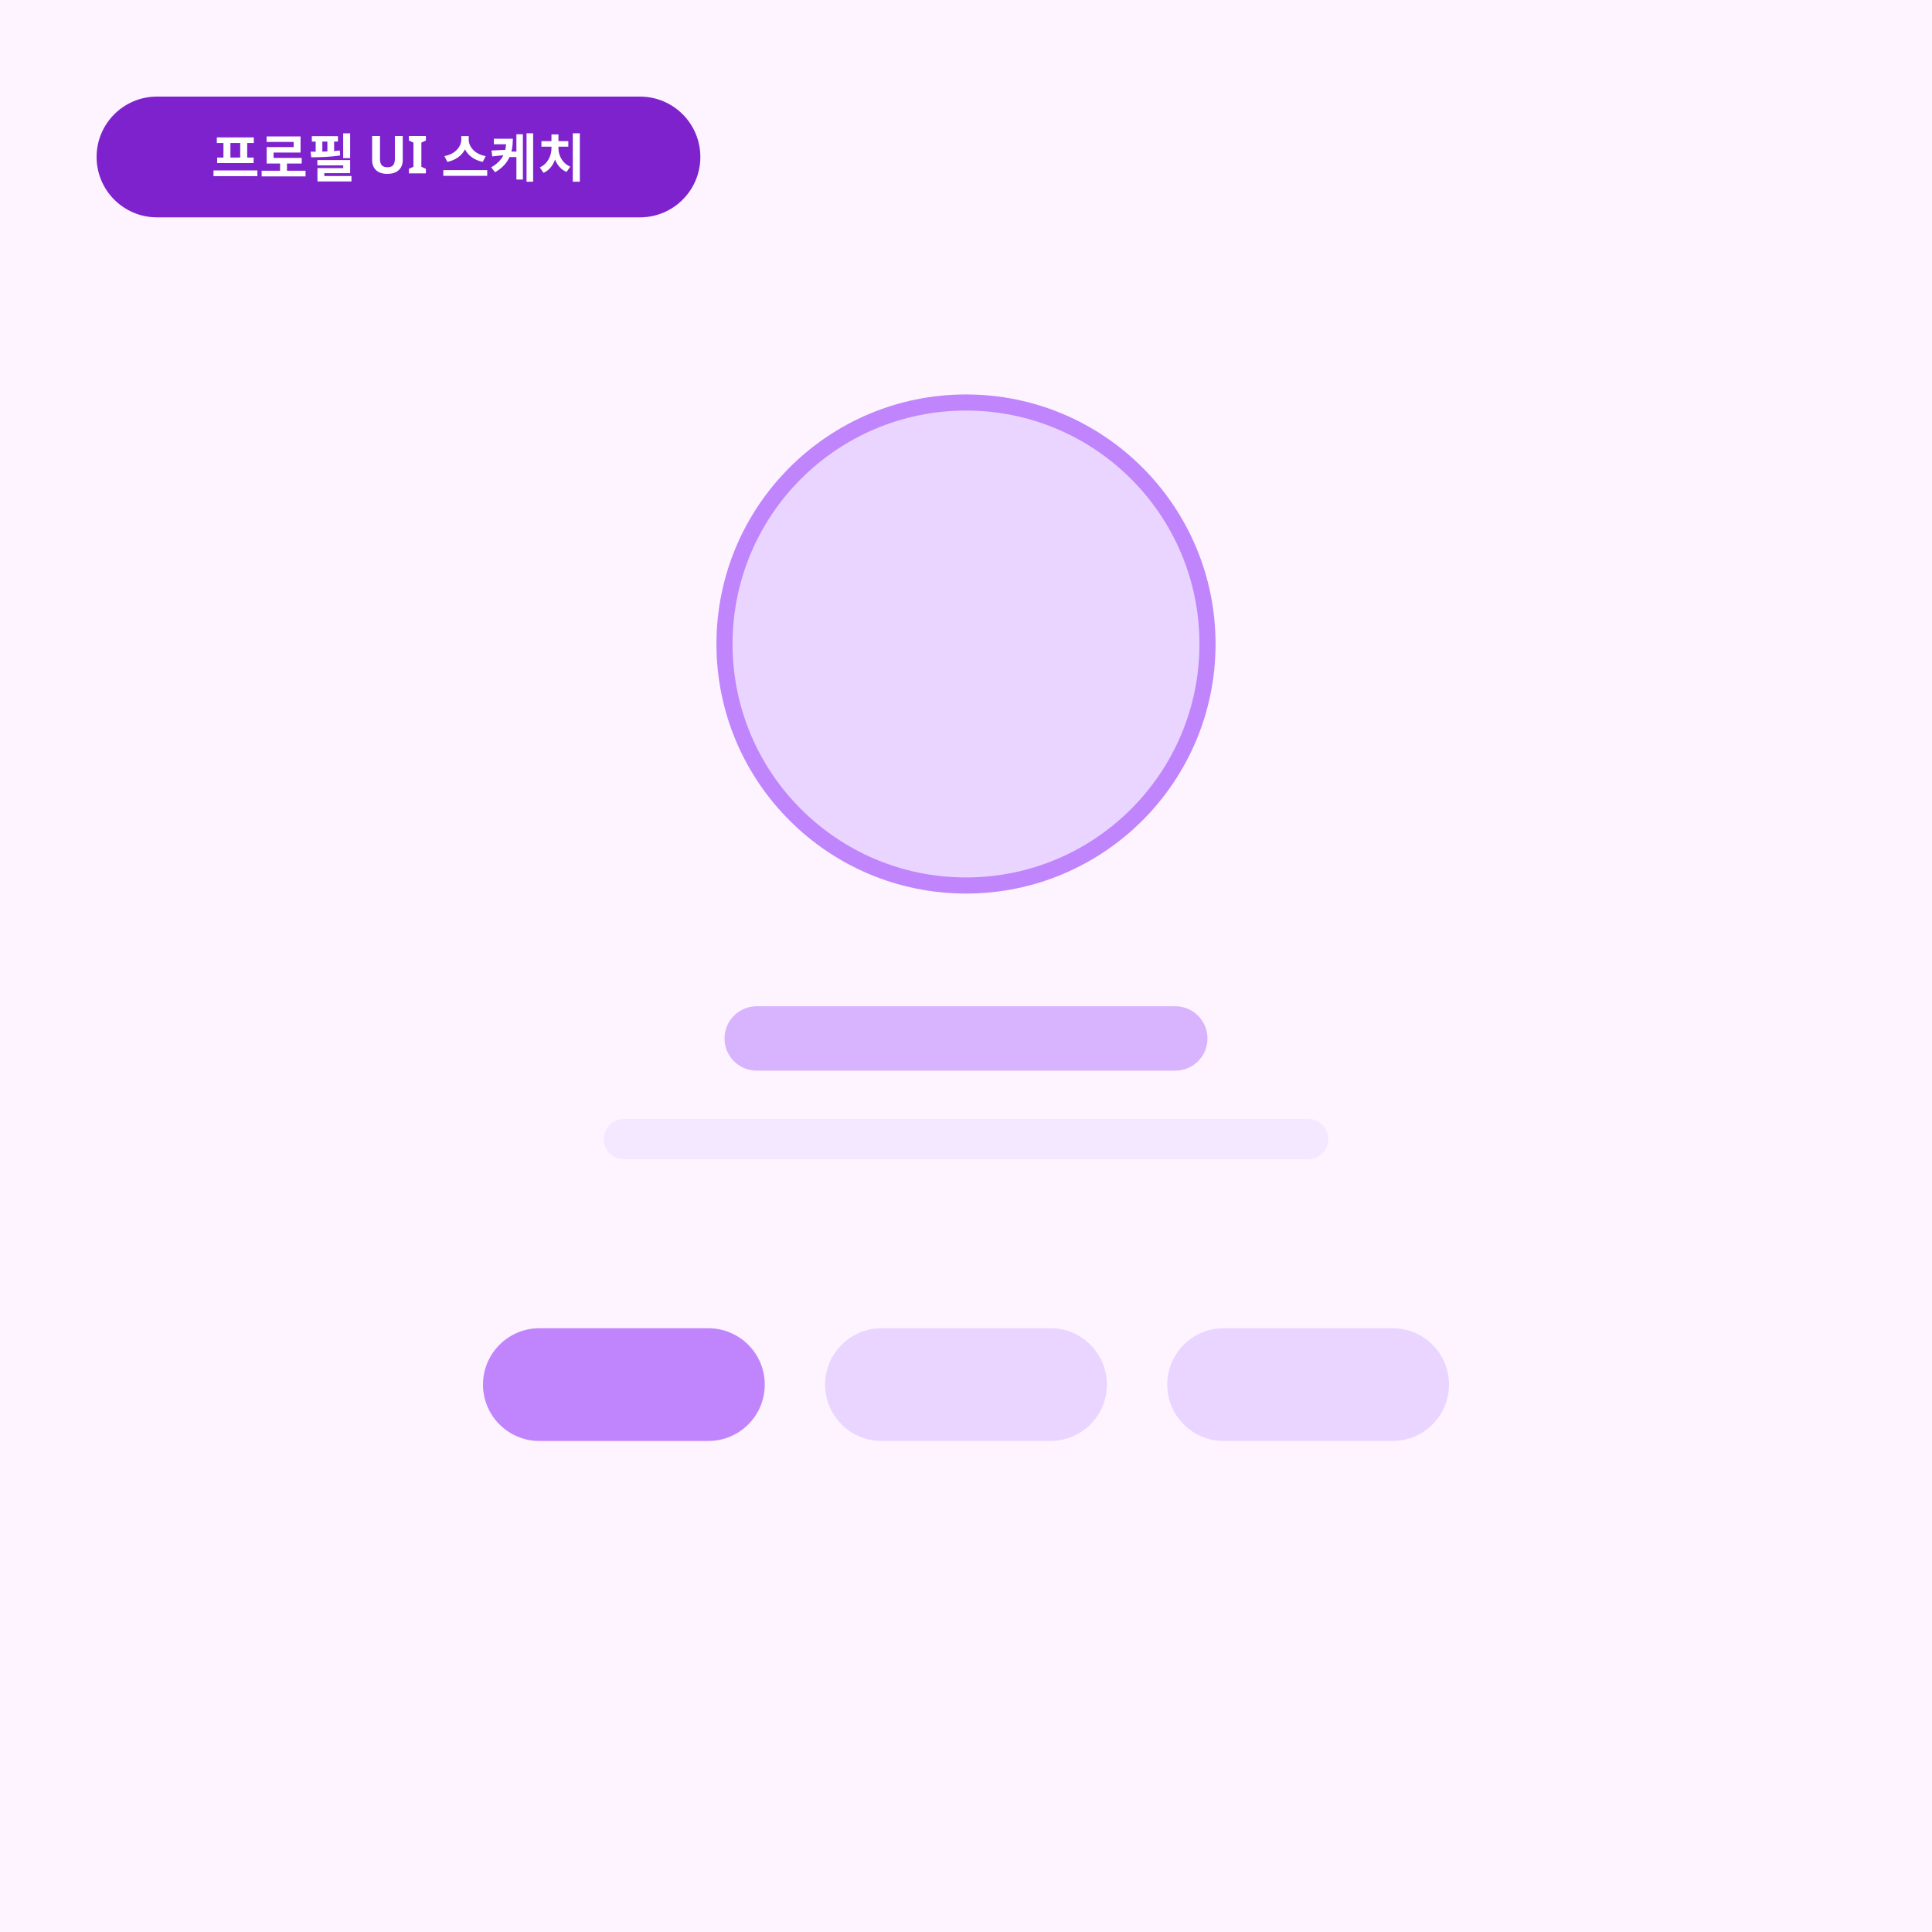
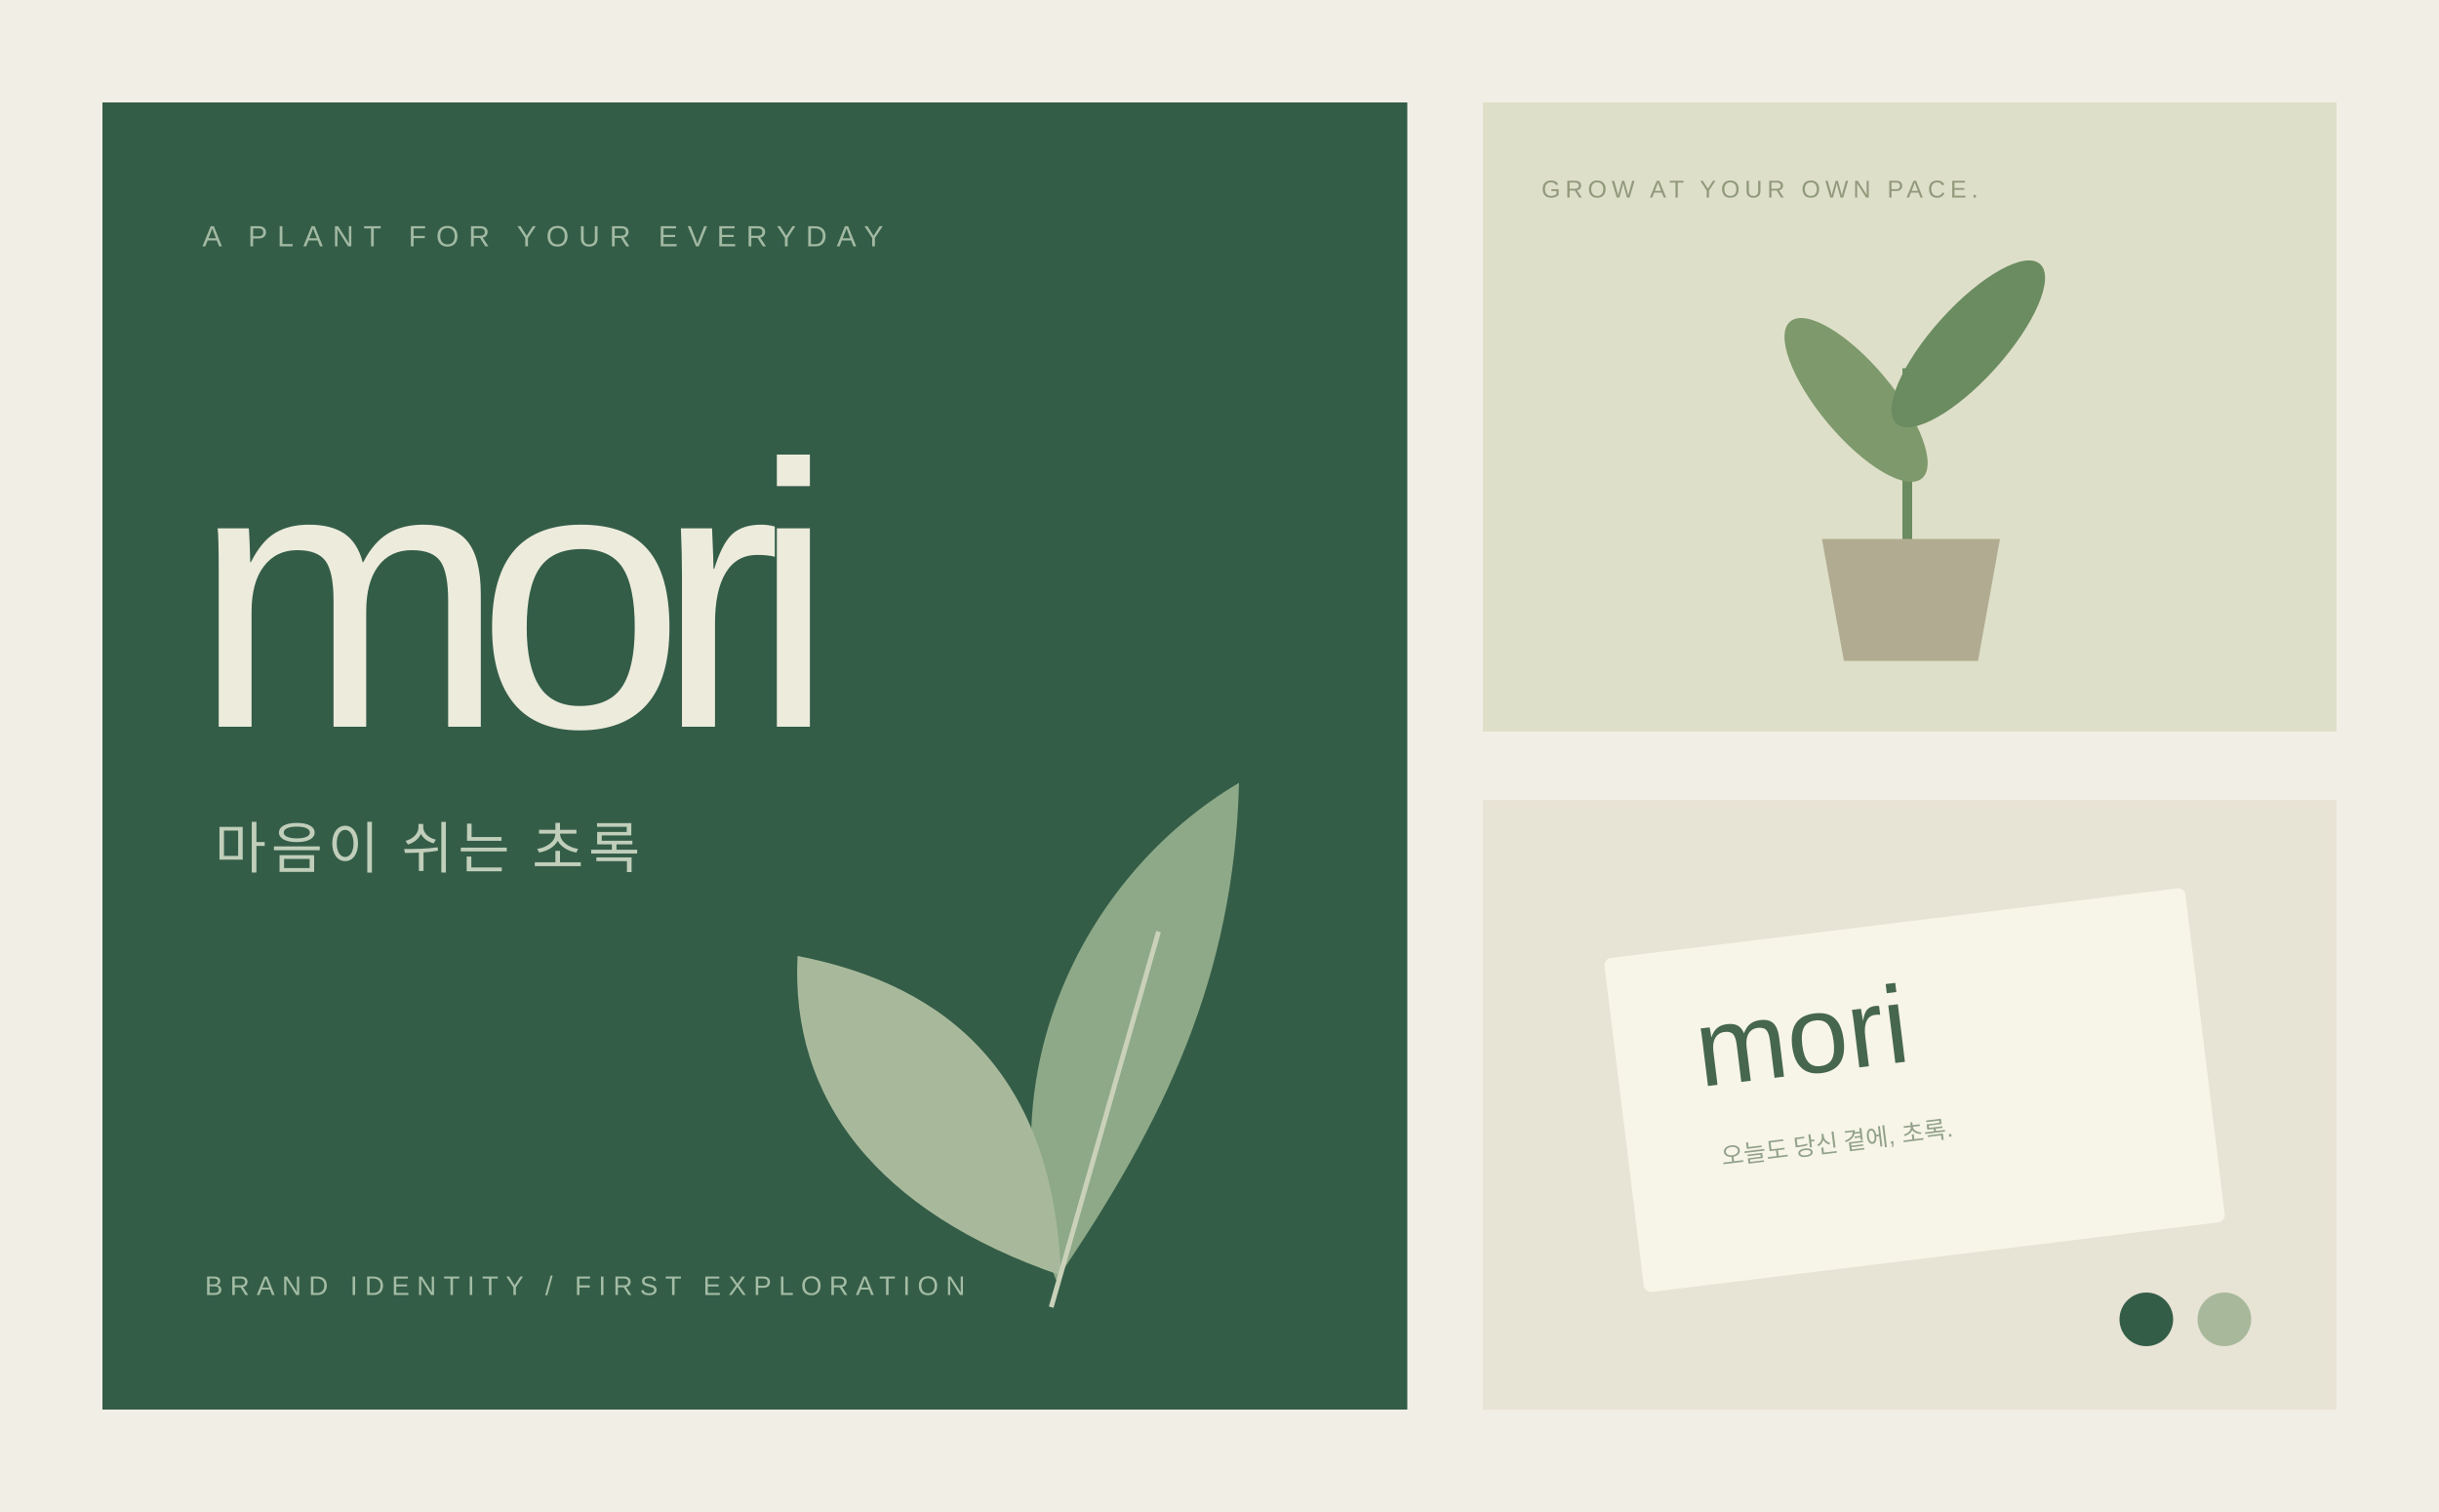
- <svg xmlns="http://www.w3.org/2000/svg" viewBox="0 0 480 480">
-   <rect width="480" height="480" fill="#FDF4FF" />
-   <circle cx="240" cy="160" r="60" fill="#E9D5FF" />
-   <circle cx="240" cy="160" r="60" fill="none" stroke="#C084FC" stroke-width="4" />
-   <rect x="180" y="250" width="120" height="16" rx="8" fill="#D8B4FE" />
-   <rect x="150" y="278" width="180" height="10" rx="5" fill="#F3E8FF" />
-   <rect x="120" y="330" width="70" height="28" rx="14" fill="#C084FC" />
-   <rect x="205" y="330" width="70" height="28" rx="14" fill="#E9D5FF" />
-   <rect x="290" y="330" width="70" height="28" rx="14" fill="#E9D5FF" />
-   <rect x="24" y="24" width="150" height="30" rx="15" fill="#7E22CE" />
-   <text x="99" y="44" font-family="Pretendard, 'Noto Sans KR', sans-serif" font-size="13" font-weight="700" fill="#FFFFFF" text-anchor="middle">프로필 UI 스케치</text>
+ <svg xmlns="http://www.w3.org/2000/svg" width="1000" height="620" viewBox="0 0 1000 620">
+   <defs>
+     <style>text{font-family:Pretendard,'Noto Sans KR',Arial,sans-serif}</style>
+   </defs>
+   <rect width="1000" height="620" fill="#f1efe5" />
+   <rect x="42" y="42" width="535" height="536" fill="#345d48" />
+   <text x="83" y="101" fill="#a2b9a2" font-size="12" letter-spacing="4">A PLANT FOR YOUR EVERYDAY</text>
+   <text x="79" y="298" fill="#ecebdc" font-family="Georgia,serif" font-size="154" letter-spacing="-12">mori</text>
+   <text x="88" y="356" fill="#c0ceba" font-size="23" letter-spacing="2">마음이 쉬는 초록</text>
+   <path d="M433 525c-30-80 9-165 75-204-2 79-30 138-75 204z" fill="#8da987" />
+   <path d="M435 523c-76-26-111-73-108-131 62 12 105 49 108 131z" fill="#a8b99b" />
+   <path d="M431 536l44-154" stroke="#c9d1b8" stroke-width="2" />
+   <text x="84" y="531" fill="#a4bca4" font-size="11" letter-spacing="3">BRAND IDENTITY / FIRST EXPLORATION</text>
+   <rect x="608" y="42" width="350" height="258" fill="#dedfc9" />
+   <path d="M782 244v-93" stroke="#6b8c60" stroke-width="4" />
+   <ellipse cx="761" cy="164" rx="15" ry="42" transform="rotate(-40 761 164)" fill="#7e9a6c" />
+   <ellipse cx="807" cy="141" rx="15" ry="44" transform="rotate(42 807 141)" fill="#6b8c60" />
+   <path d="M747 221h73l-9 50h-55z" fill="#b1ac91" />
+   <text x="632" y="81" fill="#91997b" font-size="10" letter-spacing="2">GROW AT YOUR OWN PACE.</text>
+   <rect x="608" y="328" width="350" height="250" fill="#e7e3d5" />
+   <rect x="665" y="378" width="240" height="138" rx="3" fill="#f7f4e8" transform="rotate(-7 785 447)" />
+   <text x="698" y="435" fill="#46674d" font-family="Georgia,serif" font-size="45" transform="rotate(-7 785 447)">mori</text>
+   <text x="703" y="468" fill="#92a28a" font-size="10" transform="rotate(-7 785 447)">오늘도 당신 곁에, 초록.</text>
+   <circle cx="880" cy="541" r="11" fill="#345d48" />
+   <circle cx="912" cy="541" r="11" fill="#a8b99b" />
</svg>
